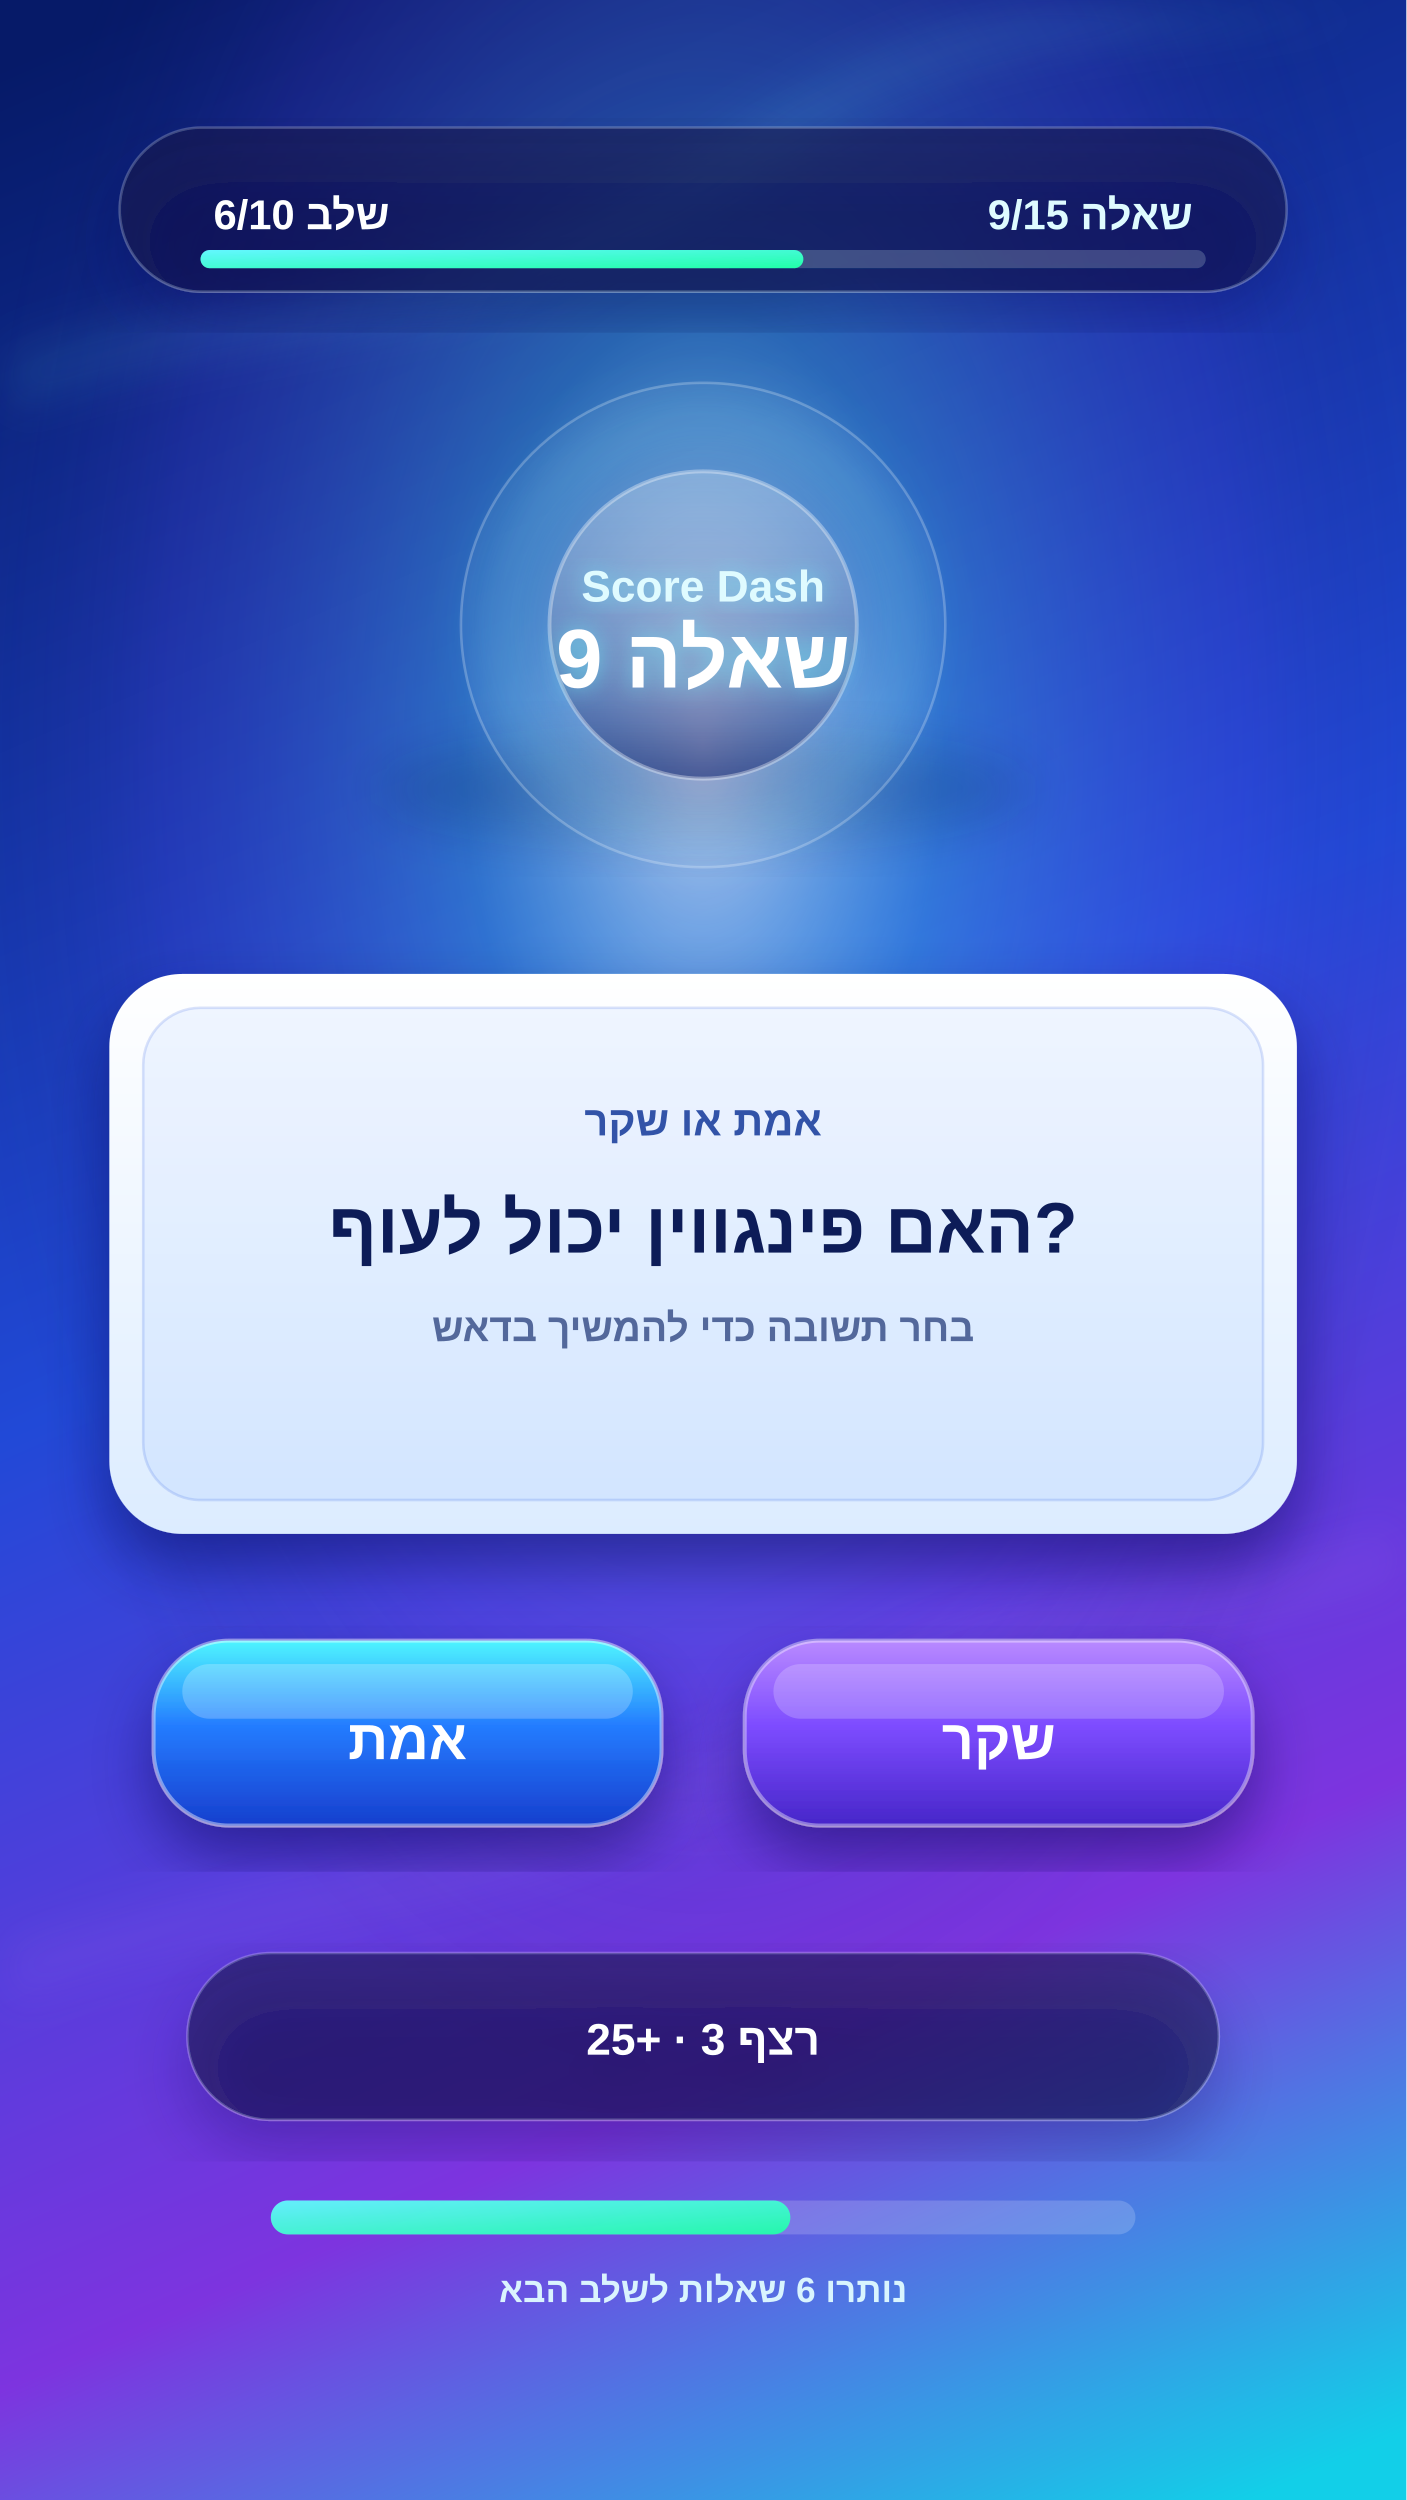
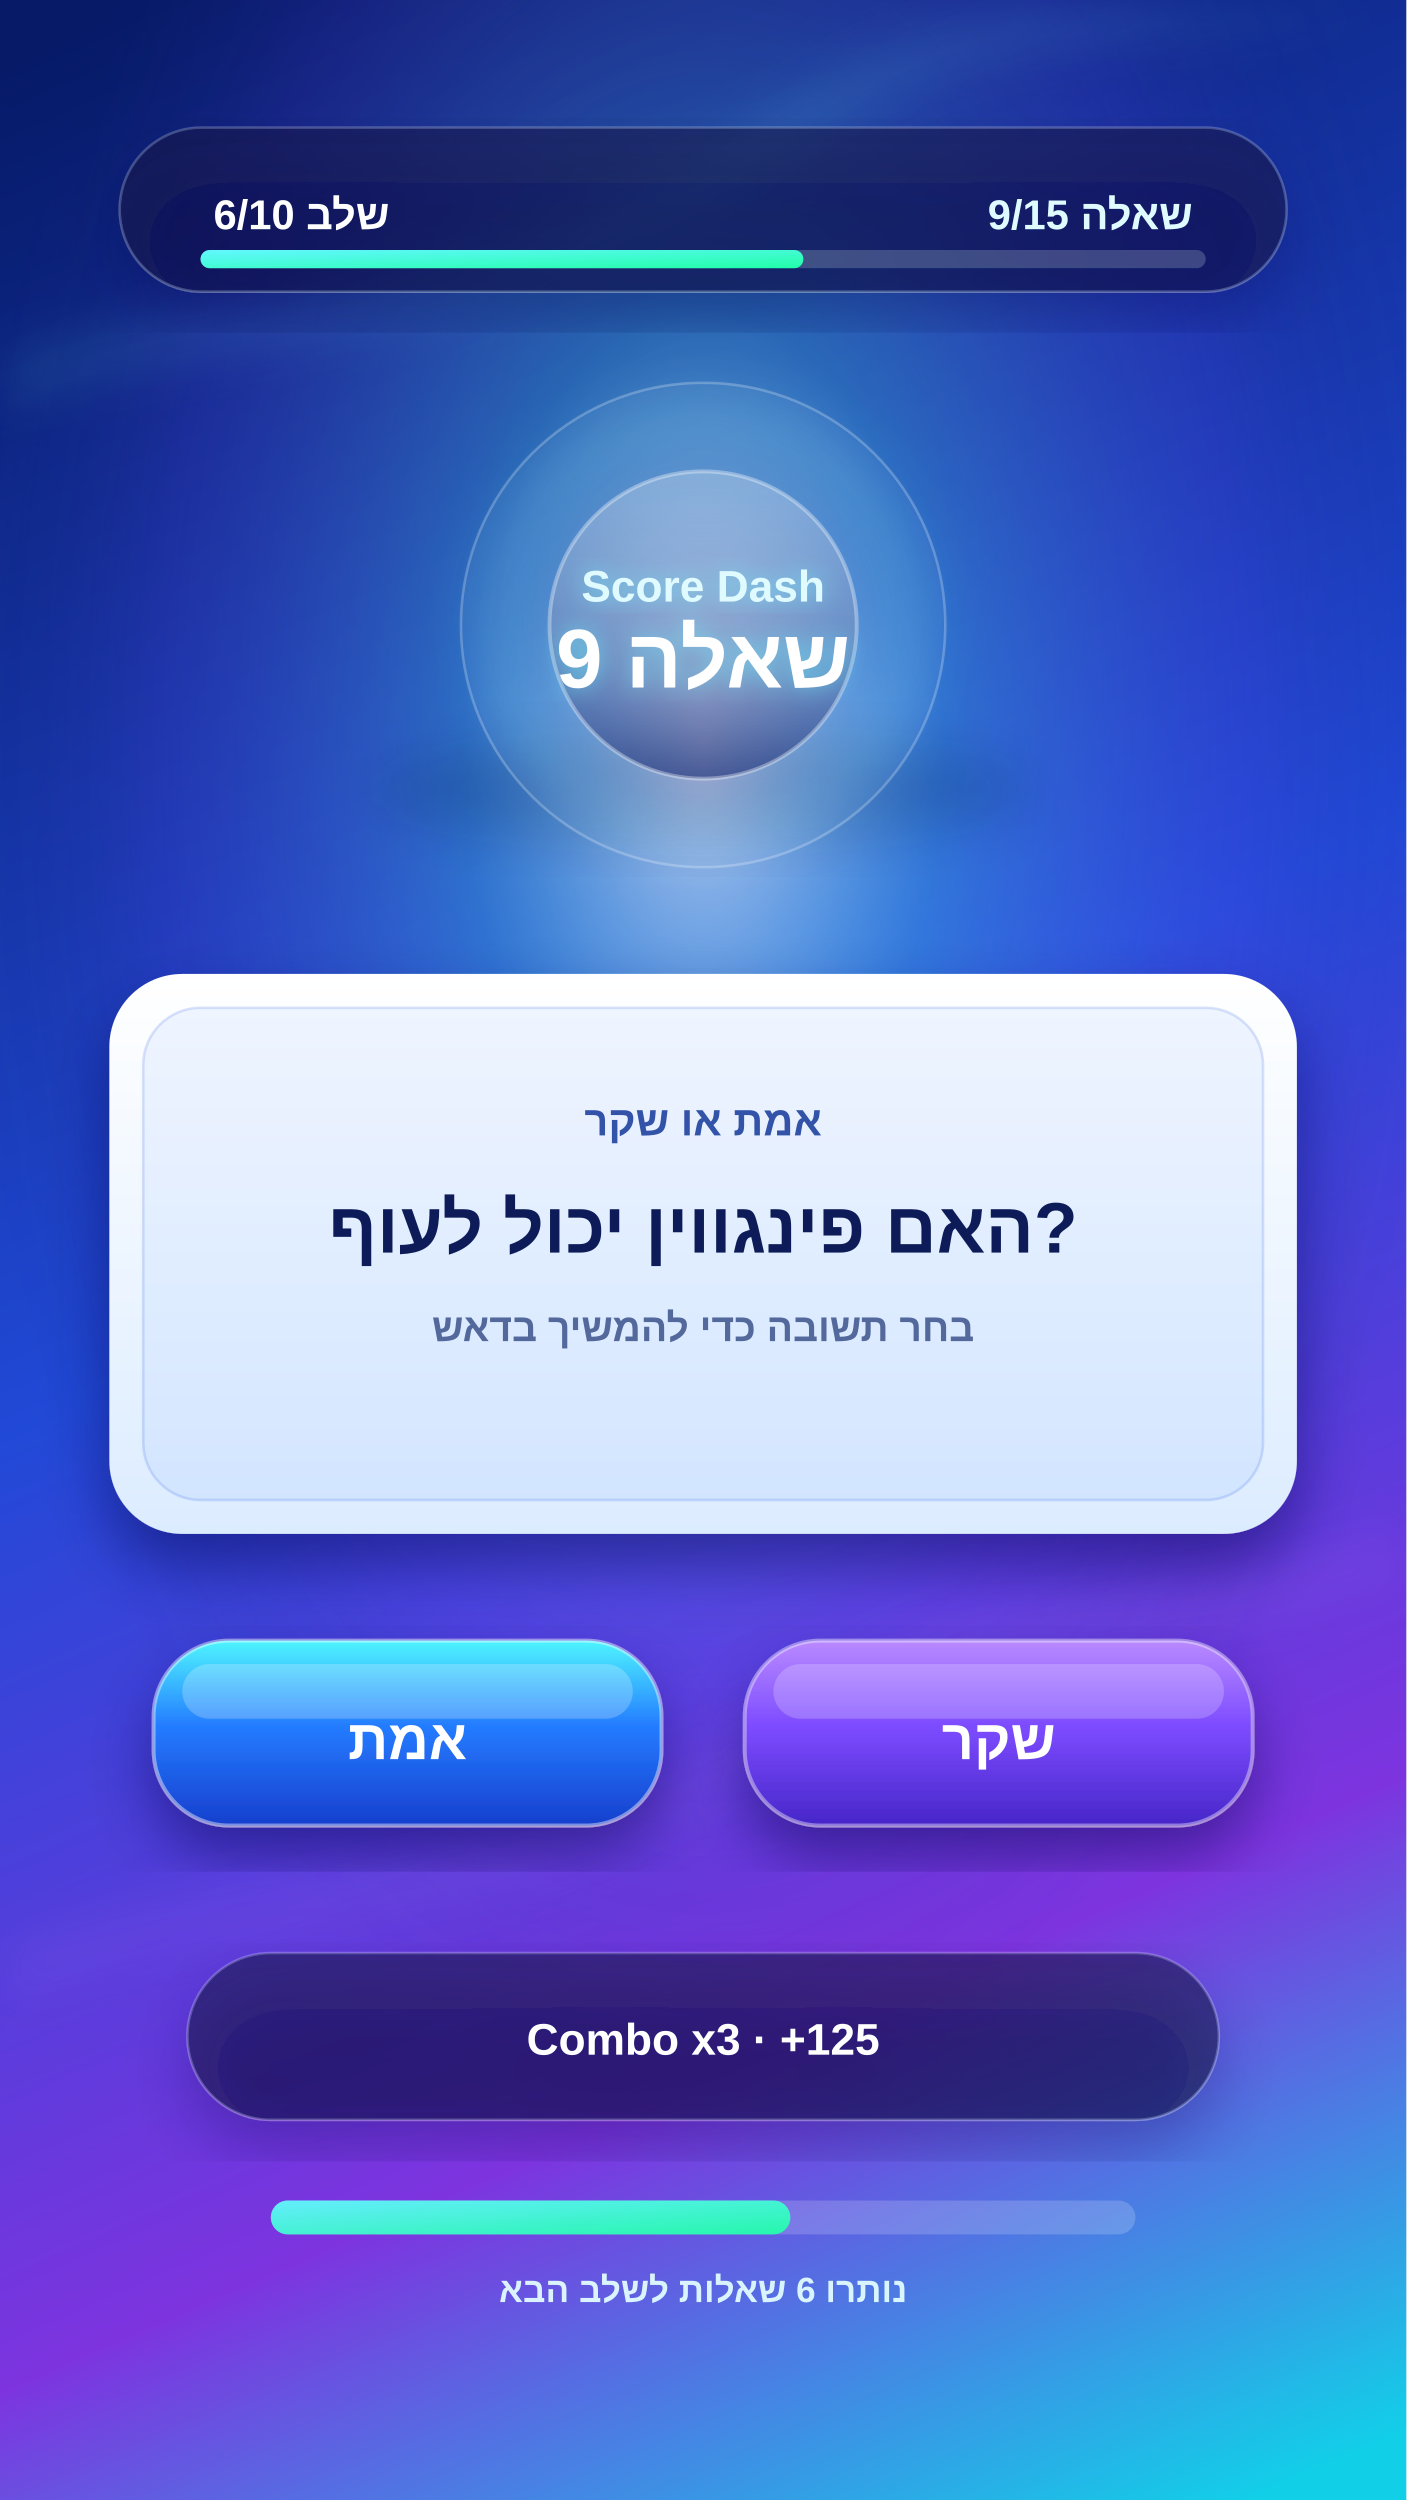
<svg xmlns="http://www.w3.org/2000/svg" width="1080" height="1920" viewBox="0 0 1080 1920" role="img" aria-label="Score Dash question screen">
  <defs>
    <linearGradient id="bg" x1="120" y1="0" x2="960" y2="1920" gradientUnits="userSpaceOnUse">
      <stop offset="0%" stop-color="#061a68" />
      <stop offset="46%" stop-color="#2149d7" />
      <stop offset="78%" stop-color="#7d34df" />
      <stop offset="100%" stop-color="#12cfe8" />
    </linearGradient>
    <radialGradient id="glow" cx="50%" cy="30%" r="54%">
      <stop offset="0%" stop-color="#ffffff" stop-opacity="0.72" />
      <stop offset="32%" stop-color="#64f5ff" stop-opacity="0.28" />
      <stop offset="72%" stop-color="#784cff" stop-opacity="0.12" />
      <stop offset="100%" stop-color="#081451" stop-opacity="0" />
    </radialGradient>
    <linearGradient id="glass" x1="0" y1="0" x2="0" y2="1">
      <stop offset="0%" stop-color="#ffffff" stop-opacity="0.26" />
      <stop offset="100%" stop-color="#10236f" stop-opacity="0.58" />
    </linearGradient>
    <linearGradient id="panel" x1="0" y1="0" x2="0" y2="1">
      <stop offset="0%" stop-color="#ffffff" />
      <stop offset="100%" stop-color="#dcecff" />
    </linearGradient>
    <linearGradient id="aqua" x1="0" y1="0" x2="1" y2="1">
      <stop offset="0%" stop-color="#63f7ff" />
      <stop offset="100%" stop-color="#22ffa8" />
    </linearGradient>
    <linearGradient id="blueBtn" x1="0" y1="0" x2="0" y2="1">
      <stop offset="0%" stop-color="#4ef5ff" />
      <stop offset="46%" stop-color="#247cff" />
      <stop offset="100%" stop-color="#173fce" />
    </linearGradient>
    <linearGradient id="violetBtn" x1="0" y1="0" x2="0" y2="1">
      <stop offset="0%" stop-color="#b98aff" />
      <stop offset="46%" stop-color="#7d4cff" />
      <stop offset="100%" stop-color="#4726c9" />
    </linearGradient>
    <filter id="blur20" x="-30%" y="-30%" width="160%" height="160%">
      <feGaussianBlur stdDeviation="20" />
    </filter>
    <filter id="shadow" x="-25%" y="-25%" width="150%" height="150%">
      <feDropShadow dx="0" dy="24" stdDeviation="24" flood-color="#02104c" flood-opacity="0.46" />
    </filter>
    <filter id="textGlow" x="-35%" y="-35%" width="170%" height="170%">
      <feDropShadow dx="0" dy="0" stdDeviation="8" flood-color="#72f8ff" flood-opacity="0.6" />
    </filter>
  </defs>
  <rect width="1080" height="1920" fill="url(#bg)" />
  <rect width="1080" height="1920" fill="url(#glow)" />
  <path d="M-90 330 C180 210 374 268 584 112 C804 -50 1042 54 1190 -78" fill="none" stroke="#66f7ff" stroke-width="24" stroke-linecap="round" opacity="0.16" filter="url(#blur20)" />
  <path d="M-116 1570 C146 1428 382 1488 582 1340 C792 1185 988 1280 1190 1130" fill="none" stroke="#c78cff" stroke-width="22" stroke-linecap="round" opacity="0.15" filter="url(#blur20)" />
  <g font-family="'Rubik', 'Fredoka', Arial, sans-serif">
    <g transform="translate(92 98)" filter="url(#shadow)">
      <rect width="896" height="126" rx="63" fill="rgba(7,18,77,0.58)" stroke="rgba(255,255,255,0.22)" stroke-width="2" />
      <text x="72" y="78" font-size="32" font-weight="900" fill="#ffffff">שלב 6/10</text>
      <text x="824" y="78" font-size="32" font-weight="900" fill="#dffbff" text-anchor="end">שאלה 9/15</text>
      <g transform="translate(62 94)">
        <rect width="772" height="14" rx="7" fill="rgba(255,255,255,0.18)" />
        <rect width="463" height="14" rx="7" fill="url(#aqua)" />
      </g>
    </g>
    <g transform="translate(540 480)" text-anchor="middle">
      <ellipse cx="0" cy="126" rx="252" ry="42" fill="#03124d" opacity="0.2" filter="url(#blur20)" />
      <circle r="186" fill="rgba(255,255,255,0.045)" stroke="rgba(255,255,255,0.24)" stroke-width="2" />
      <circle r="158" fill="none" stroke="#7ff8ff" stroke-width="11" opacity="0.34" filter="url(#blur20)" />
      <circle r="118" fill="url(#glass)" stroke="rgba(255,255,255,0.34)" stroke-width="3" />
      <text y="-18" font-size="34" font-weight="900" fill="#dffbff" filter="url(#textGlow)">Score Dash</text>
      <text y="48" font-size="64" font-weight="1000" fill="#ffffff" filter="url(#textGlow)">שאלה 9</text>
    </g>
    <g transform="translate(84 748)" filter="url(#shadow)">
      <rect width="912" height="430" rx="56" fill="url(#panel)" />
      <rect x="26" y="26" width="860" height="378" rx="44" fill="rgba(45,116,255,0.07)" stroke="rgba(27,80,220,0.16)" stroke-width="2" />
      <text x="456" y="124" font-size="32" font-weight="900" fill="#3153a8" text-anchor="middle">אמת או שקר</text>
      <text x="456" y="214" font-size="55" font-weight="1000" fill="#101f58" text-anchor="middle">האם פינגווין יכול לעוף?</text>
      <text x="456" y="282" font-size="30" font-weight="800" fill="#52679b" text-anchor="middle">בחר תשובה כדי להמשיך בדאש</text>
    </g>
    <g transform="translate(118 1260)">
      <rect width="390" height="142" rx="58" fill="url(#blueBtn)" stroke="rgba(255,255,255,0.42)" stroke-width="3" filter="url(#shadow)" />
      <rect x="22" y="18" width="346" height="42" rx="21" fill="rgba(255,255,255,0.22)" />
      <text x="195" y="91" font-size="43" font-weight="1000" fill="#ffffff" text-anchor="middle">אמת</text>
      <g transform="translate(454 0)">
        <rect width="390" height="142" rx="58" fill="url(#violetBtn)" stroke="rgba(255,255,255,0.38)" stroke-width="3" filter="url(#shadow)" />
        <rect x="22" y="18" width="346" height="42" rx="21" fill="rgba(255,255,255,0.2)" />
        <text x="195" y="91" font-size="43" font-weight="1000" fill="#ffffff" text-anchor="middle">שקר</text>
      </g>
    </g>
    <g transform="translate(144 1500)" filter="url(#shadow)">
      <rect width="792" height="128" rx="64" fill="rgba(8,18,76,0.58)" stroke="rgba(255,255,255,0.22)" stroke-width="2" />
-       <text x="396" y="78" font-size="34" font-weight="900" fill="#ffffff" text-anchor="middle">רצף 3 · +25</text>
+       <text x="396" y="78" font-size="34" font-weight="900" fill="#ffffff" text-anchor="middle">Combo x3 · +125</text>
    </g>
    <g transform="translate(208 1690)" opacity="0.95">
      <rect width="664" height="26" rx="13" fill="rgba(255,255,255,0.18)" />
      <rect width="399" height="26" rx="13" fill="url(#aqua)" />
      <text x="332" y="78" font-size="27" font-weight="900" fill="#dffbff" text-anchor="middle">נותרו 6 שאלות לשלב הבא</text>
    </g>
  </g>
</svg>
